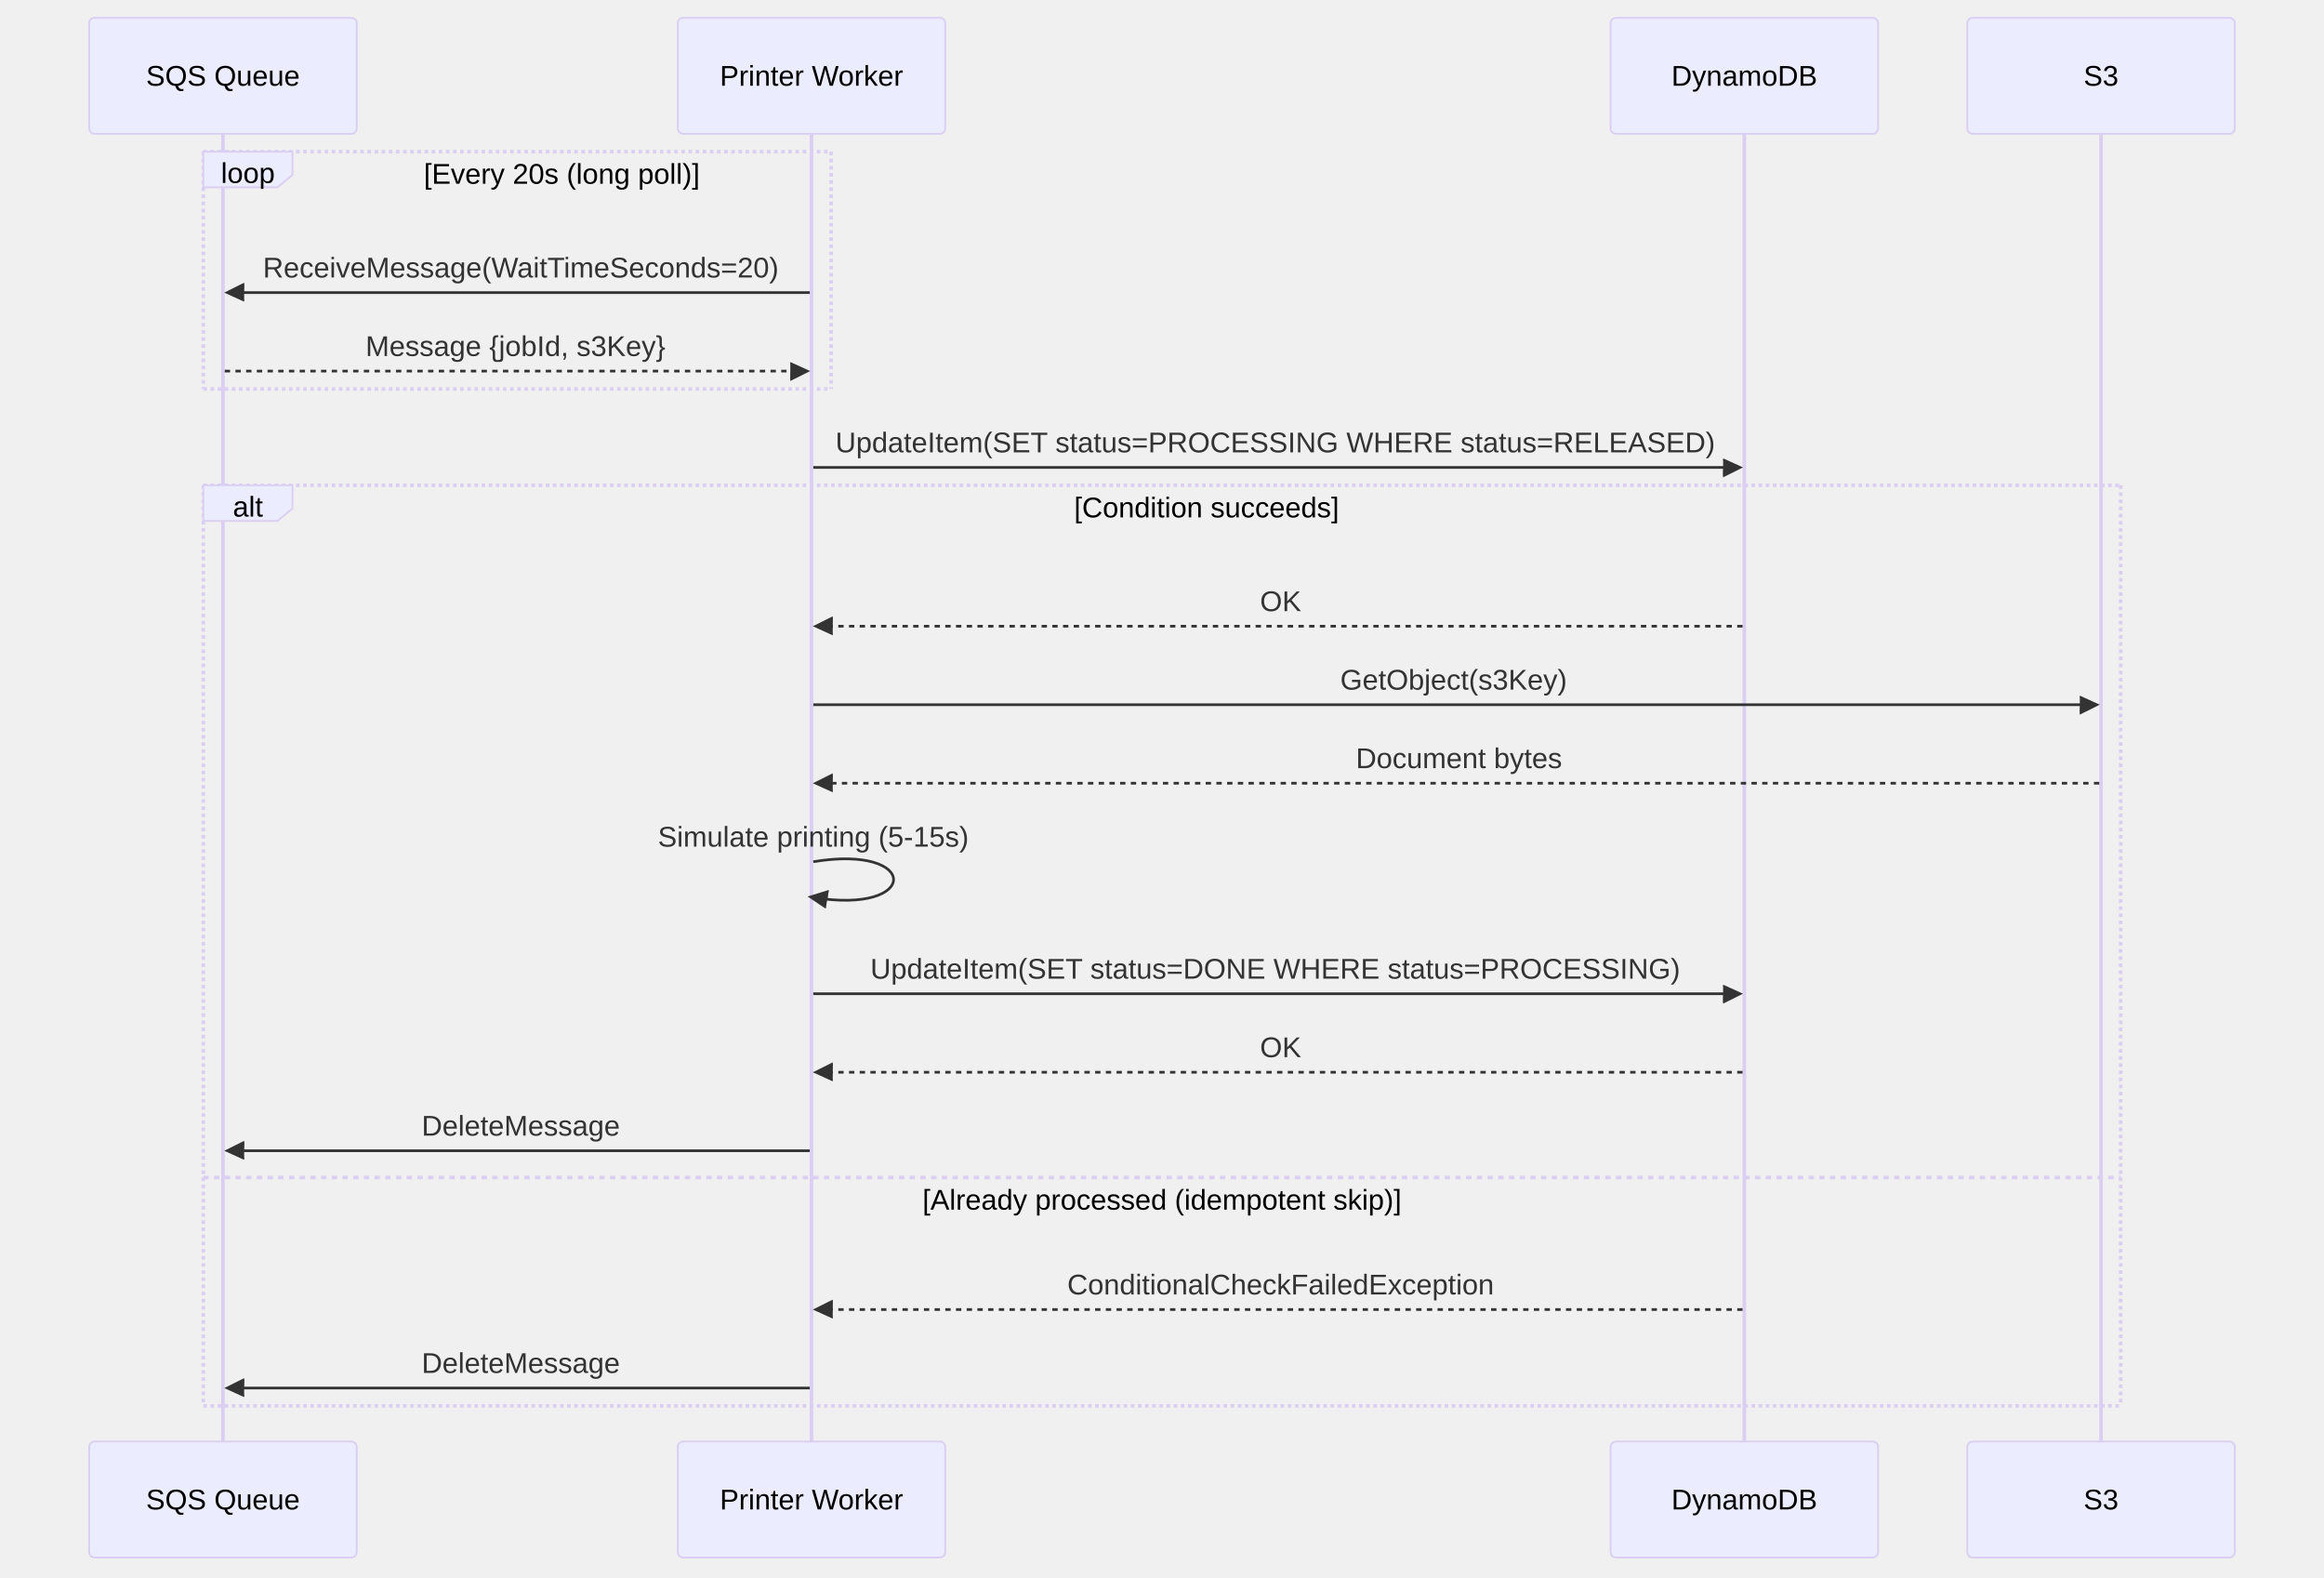
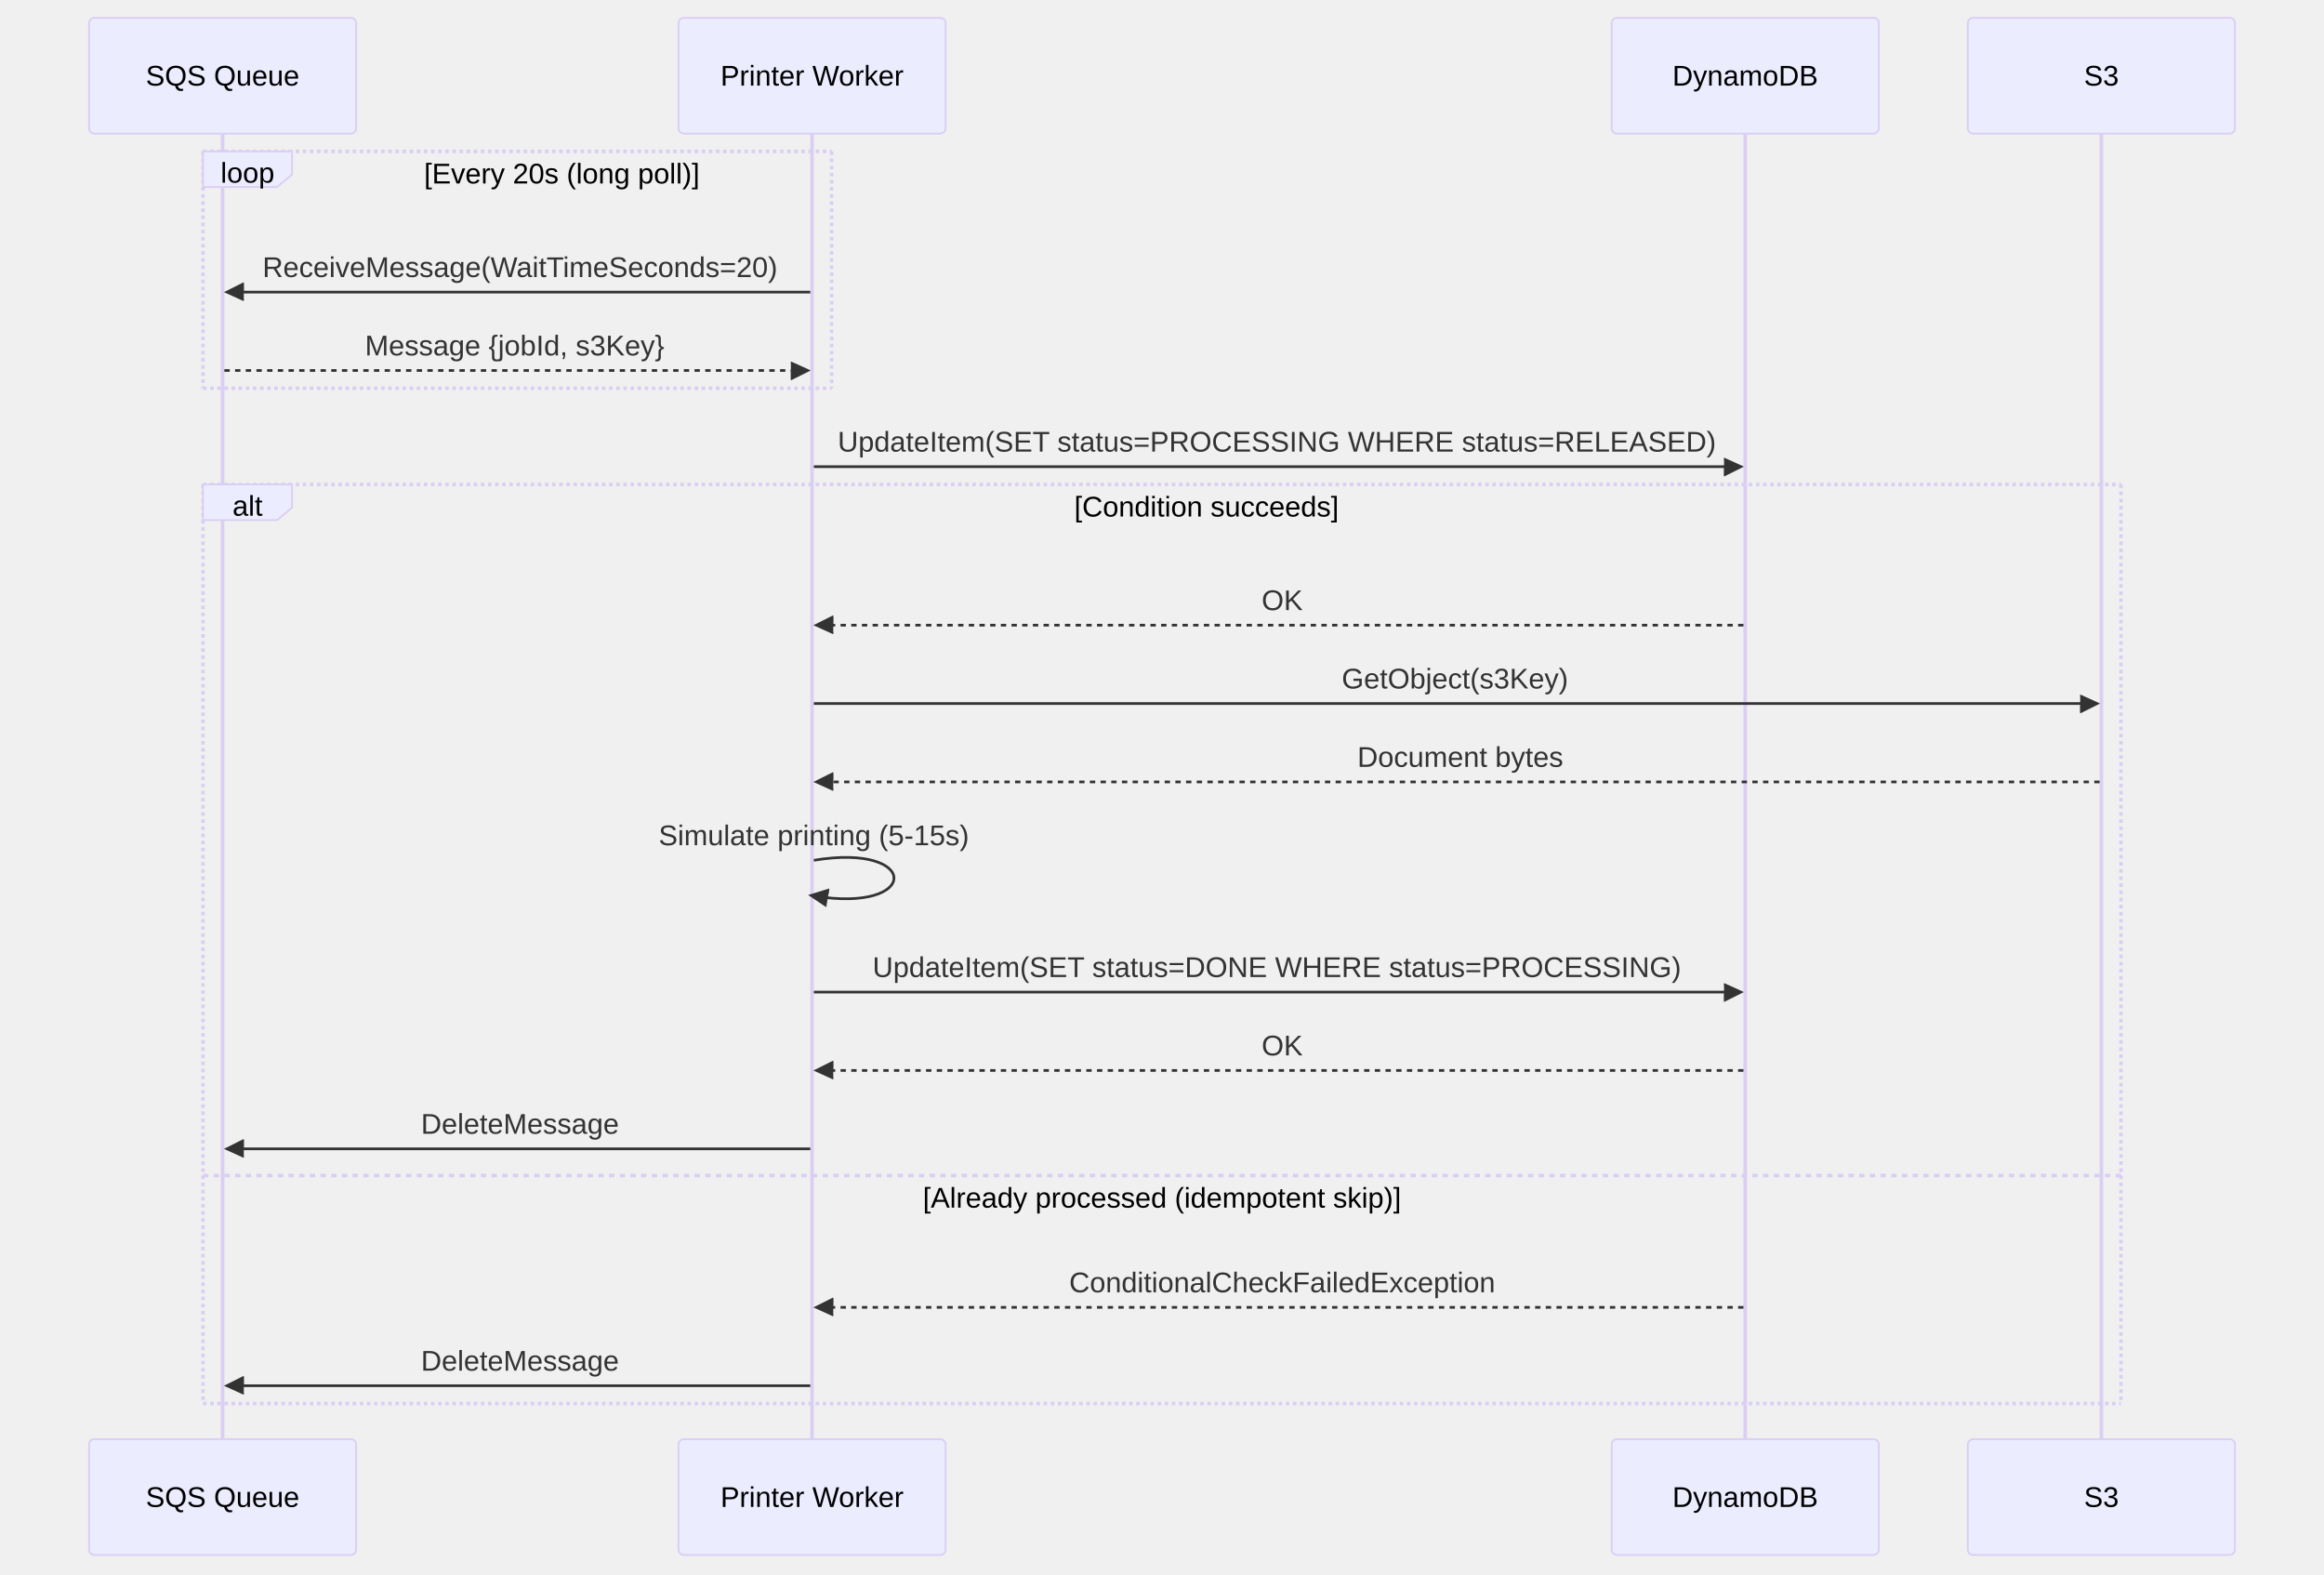
- <svg xmlns="http://www.w3.org/2000/svg" id="my-svg" width="100%" style="max-width: 1303px; background-color: transparent;" viewBox="-50 -10 1303 884" role="graphics-document document" aria-roledescription="sequence">
+ <svg xmlns="http://www.w3.org/2000/svg" id="my-svg" width="100%" style="max-width: 1305px; background-color: white;" viewBox="-50 -10 1305 884" role="graphics-document document" aria-roledescription="sequence">
  <g>
-     <rect x="1053" y="798" fill="#eaeaea" stroke="#666" width="150" height="65" name="S3" rx="3" ry="3" class="actor actor-bottom" />
-     <text x="1128" y="830.5" dominant-baseline="central" alignment-baseline="central" class="actor actor-box" style="text-anchor: middle; font-size: 16px; font-weight: 400;">
-       <tspan x="1128" dy="0">S3</tspan>
+     <rect x="1055" y="798" fill="#eaeaea" stroke="#666" width="150" height="65" name="S3" rx="3" ry="3" class="actor actor-bottom" />
+     <text x="1130" y="830.5" dominant-baseline="central" alignment-baseline="central" class="actor actor-box" style="text-anchor: middle; font-size: 16px; font-weight: 400;">
+       <tspan x="1130" dy="0">S3</tspan>
    </text>
  </g>
  <g>
-     <rect x="853" y="798" fill="#eaeaea" stroke="#666" width="150" height="65" name="DDB" rx="3" ry="3" class="actor actor-bottom" />
-     <text x="928" y="830.5" dominant-baseline="central" alignment-baseline="central" class="actor actor-box" style="text-anchor: middle; font-size: 16px; font-weight: 400;">
-       <tspan x="928" dy="0">DynamoDB</tspan>
+     <rect x="855" y="798" fill="#eaeaea" stroke="#666" width="150" height="65" name="DDB" rx="3" ry="3" class="actor actor-bottom" />
+     <text x="930" y="830.5" dominant-baseline="central" alignment-baseline="central" class="actor actor-box" style="text-anchor: middle; font-size: 16px; font-weight: 400;">
+       <tspan x="930" dy="0">DynamoDB</tspan>
    </text>
  </g>
  <g>
-     <rect x="330" y="798" fill="#eaeaea" stroke="#666" width="150" height="65" name="W" rx="3" ry="3" class="actor actor-bottom" />
-     <text x="405" y="830.5" dominant-baseline="central" alignment-baseline="central" class="actor actor-box" style="text-anchor: middle; font-size: 16px; font-weight: 400;">
-       <tspan x="405" dy="0">Printer Worker</tspan>
+     <rect x="331" y="798" fill="#eaeaea" stroke="#666" width="150" height="65" name="W" rx="3" ry="3" class="actor actor-bottom" />
+     <text x="406" y="830.5" dominant-baseline="central" alignment-baseline="central" class="actor actor-box" style="text-anchor: middle; font-size: 16px; font-weight: 400;">
+       <tspan x="406" dy="0">Printer Worker</tspan>
    </text>
  </g>
  <g>
    <rect x="0" y="798" fill="#eaeaea" stroke="#666" width="150" height="65" name="SQS" rx="3" ry="3" class="actor actor-bottom" />
    <text x="75" y="830.5" dominant-baseline="central" alignment-baseline="central" class="actor actor-box" style="text-anchor: middle; font-size: 16px; font-weight: 400;">
      <tspan x="75" dy="0">SQS Queue</tspan>
    </text>
  </g>
  <g>
-     <line id="actor3" x1="1128" y1="65" x2="1128" y2="798" class="actor-line 200" stroke-width="0.5px" stroke="#999" name="S3" />
+     <line id="actor3" x1="1130" y1="65" x2="1130" y2="798" class="actor-line 200" stroke-width="0.5px" stroke="#999" name="S3" />
    <g id="root-3">
-       <rect x="1053" y="0" fill="#eaeaea" stroke="#666" width="150" height="65" name="S3" rx="3" ry="3" class="actor actor-top" />
-       <text x="1128" y="32.5" dominant-baseline="central" alignment-baseline="central" class="actor actor-box" style="text-anchor: middle; font-size: 16px; font-weight: 400;">
-         <tspan x="1128" dy="0">S3</tspan>
+       <rect x="1055" y="0" fill="#eaeaea" stroke="#666" width="150" height="65" name="S3" rx="3" ry="3" class="actor actor-top" />
+       <text x="1130" y="32.5" dominant-baseline="central" alignment-baseline="central" class="actor actor-box" style="text-anchor: middle; font-size: 16px; font-weight: 400;">
+         <tspan x="1130" dy="0">S3</tspan>
      </text>
    </g>
  </g>
  <g>
-     <line id="actor2" x1="928" y1="65" x2="928" y2="798" class="actor-line 200" stroke-width="0.5px" stroke="#999" name="DDB" />
+     <line id="actor2" x1="930" y1="65" x2="930" y2="798" class="actor-line 200" stroke-width="0.5px" stroke="#999" name="DDB" />
    <g id="root-2">
-       <rect x="853" y="0" fill="#eaeaea" stroke="#666" width="150" height="65" name="DDB" rx="3" ry="3" class="actor actor-top" />
-       <text x="928" y="32.5" dominant-baseline="central" alignment-baseline="central" class="actor actor-box" style="text-anchor: middle; font-size: 16px; font-weight: 400;">
-         <tspan x="928" dy="0">DynamoDB</tspan>
+       <rect x="855" y="0" fill="#eaeaea" stroke="#666" width="150" height="65" name="DDB" rx="3" ry="3" class="actor actor-top" />
+       <text x="930" y="32.5" dominant-baseline="central" alignment-baseline="central" class="actor actor-box" style="text-anchor: middle; font-size: 16px; font-weight: 400;">
+         <tspan x="930" dy="0">DynamoDB</tspan>
      </text>
    </g>
  </g>
  <g>
-     <line id="actor1" x1="405" y1="65" x2="405" y2="798" class="actor-line 200" stroke-width="0.5px" stroke="#999" name="W" />
+     <line id="actor1" x1="406" y1="65" x2="406" y2="798" class="actor-line 200" stroke-width="0.5px" stroke="#999" name="W" />
    <g id="root-1">
-       <rect x="330" y="0" fill="#eaeaea" stroke="#666" width="150" height="65" name="W" rx="3" ry="3" class="actor actor-top" />
-       <text x="405" y="32.5" dominant-baseline="central" alignment-baseline="central" class="actor actor-box" style="text-anchor: middle; font-size: 16px; font-weight: 400;">
-         <tspan x="405" dy="0">Printer Worker</tspan>
+       <rect x="331" y="0" fill="#eaeaea" stroke="#666" width="150" height="65" name="W" rx="3" ry="3" class="actor actor-top" />
+       <text x="406" y="32.5" dominant-baseline="central" alignment-baseline="central" class="actor actor-box" style="text-anchor: middle; font-size: 16px; font-weight: 400;">
+         <tspan x="406" dy="0">Printer Worker</tspan>
      </text>
    </g>
  </g>
  <g>
    <line id="actor0" x1="75" y1="65" x2="75" y2="798" class="actor-line 200" stroke-width="0.5px" stroke="#999" name="SQS" />
    <g id="root-0">
      <rect x="0" y="0" fill="#eaeaea" stroke="#666" width="150" height="65" name="SQS" rx="3" ry="3" class="actor actor-top" />
      <text x="75" y="32.5" dominant-baseline="central" alignment-baseline="central" class="actor actor-box" style="text-anchor: middle; font-size: 16px; font-weight: 400;">
        <tspan x="75" dy="0">SQS Queue</tspan>
      </text>
    </g>
  </g>
  <style>#my-svg{font-family:"trebuchet ms",verdana,arial,sans-serif;font-size:16px;fill:#333;}@keyframes edge-animation-frame{from{stroke-dashoffset:0;}}@keyframes dash{to{stroke-dashoffset:0;}}#my-svg .edge-animation-slow{stroke-dasharray:9,5!important;stroke-dashoffset:900;animation:dash 50s linear infinite;stroke-linecap:round;}#my-svg .edge-animation-fast{stroke-dasharray:9,5!important;stroke-dashoffset:900;animation:dash 20s linear infinite;stroke-linecap:round;}#my-svg .error-icon{fill:#552222;}#my-svg .error-text{fill:#552222;stroke:#552222;}#my-svg .edge-thickness-normal{stroke-width:1px;}#my-svg .edge-thickness-thick{stroke-width:3.5px;}#my-svg .edge-pattern-solid{stroke-dasharray:0;}#my-svg .edge-thickness-invisible{stroke-width:0;fill:none;}#my-svg .edge-pattern-dashed{stroke-dasharray:3;}#my-svg .edge-pattern-dotted{stroke-dasharray:2;}#my-svg .marker{fill:#333333;stroke:#333333;}#my-svg .marker.cross{stroke:#333333;}#my-svg svg{font-family:"trebuchet ms",verdana,arial,sans-serif;font-size:16px;}#my-svg p{margin:0;}#my-svg .actor{stroke:hsl(259.626, 59.777%, 87.902%);fill:#ECECFF;}#my-svg text.actor&gt;tspan{fill:black;stroke:none;}#my-svg .actor-line{stroke:hsl(259.626, 59.777%, 87.902%);}#my-svg .innerArc{stroke-width:1.5;stroke-dasharray:none;}#my-svg .messageLine0{stroke-width:1.5;stroke-dasharray:none;stroke:#333;}#my-svg .messageLine1{stroke-width:1.5;stroke-dasharray:2,2;stroke:#333;}#my-svg #arrowhead path{fill:#333;stroke:#333;}#my-svg .sequenceNumber{fill:white;}#my-svg #sequencenumber{fill:#333;}#my-svg #crosshead path{fill:#333;stroke:#333;}#my-svg .messageText{fill:#333;stroke:none;}#my-svg .labelBox{stroke:hsl(259.626, 59.777%, 87.902%);fill:#ECECFF;}#my-svg .labelText,#my-svg .labelText&gt;tspan{fill:black;stroke:none;}#my-svg .loopText,#my-svg .loopText&gt;tspan{fill:black;stroke:none;}#my-svg .loopLine{stroke-width:2px;stroke-dasharray:2,2;stroke:hsl(259.626, 59.777%, 87.902%);fill:hsl(259.626, 59.777%, 87.902%);}#my-svg .note{stroke:#aaaa33;fill:#fff5ad;}#my-svg .noteText,#my-svg .noteText&gt;tspan{fill:black;stroke:none;}#my-svg .activation0{fill:#f4f4f4;stroke:#666;}#my-svg .activation1{fill:#f4f4f4;stroke:#666;}#my-svg .activation2{fill:#f4f4f4;stroke:#666;}#my-svg .actorPopupMenu{position:absolute;}#my-svg .actorPopupMenuPanel{position:absolute;fill:#ECECFF;box-shadow:0px 8px 16px 0px rgba(0,0,0,0.2);filter:drop-shadow(3px 5px 2px rgb(0 0 0 / 0.4));}#my-svg .actor-man line{stroke:hsl(259.626, 59.777%, 87.902%);fill:#ECECFF;}#my-svg .actor-man circle,#my-svg line{stroke:hsl(259.626, 59.777%, 87.902%);fill:#ECECFF;stroke-width:2px;}#my-svg :root{--mermaid-font-family:"trebuchet ms",verdana,arial,sans-serif;}</style>
  <g />
  <defs>
    <symbol id="computer" width="24" height="24">
      <path transform="scale(.5)" d="M2 2v13h20v-13h-20zm18 11h-16v-9h16v9zm-10.228 6l.466-1h3.524l.467 1h-4.457zm14.228 3h-24l2-6h2.104l-1.33 4h18.45l-1.297-4h2.073l2 6zm-5-10h-14v-7h14v7z" />
    </symbol>
  </defs>
  <defs>
    <symbol id="database" fill-rule="evenodd" clip-rule="evenodd">
      <path transform="scale(.5)" d="M12.258.001l.256.004.255.005.253.008.251.01.249.012.247.015.246.016.242.019.241.02.239.023.236.024.233.027.231.028.229.031.225.032.223.034.22.036.217.038.214.04.211.041.208.043.205.045.201.046.198.048.194.05.191.051.187.053.183.054.18.056.175.057.172.059.168.06.163.061.16.063.155.064.15.066.074.033.073.033.071.034.07.034.069.035.068.035.067.035.066.035.064.036.064.036.062.036.06.036.06.037.058.037.058.037.055.038.055.038.053.038.052.038.051.039.05.039.048.039.047.039.045.04.044.04.043.04.041.04.04.041.039.041.037.041.036.041.034.041.033.042.032.042.03.042.029.042.027.042.026.043.024.043.023.043.021.043.02.043.018.044.017.043.015.044.013.044.012.044.011.045.009.044.007.045.006.045.004.045.002.045.001.045v17l-.001.045-.002.045-.004.045-.006.045-.007.045-.009.044-.011.045-.012.044-.013.044-.015.044-.017.043-.018.044-.02.043-.021.043-.023.043-.024.043-.026.043-.027.042-.029.042-.03.042-.032.042-.033.042-.034.041-.036.041-.037.041-.039.041-.04.041-.041.04-.043.04-.044.04-.045.04-.047.039-.048.039-.05.039-.051.039-.052.038-.053.038-.055.038-.055.038-.058.037-.058.037-.06.037-.06.036-.062.036-.064.036-.064.036-.066.035-.067.035-.068.035-.069.035-.07.034-.071.034-.073.033-.074.033-.15.066-.155.064-.16.063-.163.061-.168.06-.172.059-.175.057-.18.056-.183.054-.187.053-.191.051-.194.05-.198.048-.201.046-.205.045-.208.043-.211.041-.214.04-.217.038-.22.036-.223.034-.225.032-.229.031-.231.028-.233.027-.236.024-.239.023-.241.02-.242.019-.246.016-.247.015-.249.012-.251.01-.253.008-.255.005-.256.004-.258.001-.258-.001-.256-.004-.255-.005-.253-.008-.251-.01-.249-.012-.247-.015-.245-.016-.243-.019-.241-.02-.238-.023-.236-.024-.234-.027-.231-.028-.228-.031-.226-.032-.223-.034-.22-.036-.217-.038-.214-.04-.211-.041-.208-.043-.204-.045-.201-.046-.198-.048-.195-.05-.19-.051-.187-.053-.184-.054-.179-.056-.176-.057-.172-.059-.167-.06-.164-.061-.159-.063-.155-.064-.151-.066-.074-.033-.072-.033-.072-.034-.07-.034-.069-.035-.068-.035-.067-.035-.066-.035-.064-.036-.063-.036-.062-.036-.061-.036-.06-.037-.058-.037-.057-.037-.056-.038-.055-.038-.053-.038-.052-.038-.051-.039-.049-.039-.049-.039-.046-.039-.046-.04-.044-.04-.043-.04-.041-.04-.04-.041-.039-.041-.037-.041-.036-.041-.034-.041-.033-.042-.032-.042-.03-.042-.029-.042-.027-.042-.026-.043-.024-.043-.023-.043-.021-.043-.02-.043-.018-.044-.017-.043-.015-.044-.013-.044-.012-.044-.011-.045-.009-.044-.007-.045-.006-.045-.004-.045-.002-.045-.001-.045v-17l.001-.045.002-.045.004-.045.006-.045.007-.045.009-.044.011-.045.012-.044.013-.044.015-.044.017-.043.018-.044.02-.043.021-.043.023-.043.024-.043.026-.043.027-.042.029-.042.03-.042.032-.042.033-.042.034-.041.036-.041.037-.041.039-.041.04-.041.041-.04.043-.04.044-.04.046-.04.046-.039.049-.039.049-.039.051-.039.052-.038.053-.038.055-.038.056-.038.057-.037.058-.037.06-.037.061-.036.062-.036.063-.036.064-.036.066-.035.067-.035.068-.035.069-.035.07-.034.072-.034.072-.033.074-.033.151-.066.155-.064.159-.063.164-.061.167-.06.172-.059.176-.057.179-.056.184-.054.187-.053.19-.051.195-.05.198-.048.201-.046.204-.045.208-.043.211-.041.214-.04.217-.038.22-.036.223-.034.226-.032.228-.031.231-.028.234-.027.236-.024.238-.023.241-.02.243-.019.245-.016.247-.015.249-.012.251-.01.253-.008.255-.005.256-.004.258-.001.258.001zm-9.258 20.499v.01l.001.021.003.021.004.022.005.021.006.022.007.022.009.023.01.022.011.023.012.023.013.023.015.023.016.024.017.023.018.024.019.024.021.024.022.025.023.024.024.025.052.049.056.05.061.051.066.051.07.051.075.051.079.052.084.052.088.052.092.052.097.052.102.051.105.052.11.052.114.051.119.051.123.051.127.05.131.05.135.05.139.048.144.049.147.047.152.047.155.047.16.045.163.045.167.043.171.043.176.041.178.041.183.039.187.039.19.037.194.035.197.035.202.033.204.031.209.03.212.029.216.027.219.025.222.024.226.021.23.02.233.018.236.016.24.015.243.012.246.01.249.008.253.005.256.004.259.001.26-.001.257-.004.254-.005.25-.008.247-.011.244-.012.241-.014.237-.016.233-.018.231-.021.226-.021.224-.024.22-.026.216-.027.212-.028.21-.031.205-.031.202-.034.198-.034.194-.036.191-.037.187-.039.183-.04.179-.04.175-.042.172-.043.168-.044.163-.045.16-.046.155-.046.152-.047.148-.048.143-.049.139-.049.136-.05.131-.05.126-.05.123-.051.118-.052.114-.051.11-.052.106-.052.101-.052.096-.052.092-.052.088-.053.083-.051.079-.052.074-.052.07-.051.065-.051.06-.051.056-.05.051-.05.023-.024.023-.025.021-.024.02-.024.019-.024.018-.024.017-.024.015-.023.014-.024.013-.023.012-.023.01-.023.01-.022.008-.022.006-.022.006-.022.004-.022.004-.021.001-.021.001-.021v-4.127l-.077.055-.08.053-.083.054-.085.053-.087.052-.09.052-.093.051-.095.05-.097.05-.1.049-.102.049-.105.048-.106.047-.109.047-.111.046-.114.045-.115.045-.118.044-.12.043-.122.042-.124.042-.126.041-.128.04-.13.04-.132.038-.134.038-.135.037-.138.037-.139.035-.142.035-.143.034-.144.033-.147.032-.148.031-.15.03-.151.03-.153.029-.154.027-.156.027-.158.026-.159.025-.161.024-.162.023-.163.022-.165.021-.166.02-.167.019-.169.018-.169.017-.171.016-.173.015-.173.014-.175.013-.175.012-.177.011-.178.01-.179.008-.179.008-.181.006-.182.005-.182.004-.184.003-.184.002h-.37l-.184-.002-.184-.003-.182-.004-.182-.005-.181-.006-.179-.008-.179-.008-.178-.01-.176-.011-.176-.012-.175-.013-.173-.014-.172-.015-.171-.016-.17-.017-.169-.018-.167-.019-.166-.02-.165-.021-.163-.022-.162-.023-.161-.024-.159-.025-.157-.026-.156-.027-.155-.027-.153-.029-.151-.03-.15-.03-.148-.031-.146-.032-.145-.033-.143-.034-.141-.035-.14-.035-.137-.037-.136-.037-.134-.038-.132-.038-.13-.04-.128-.04-.126-.041-.124-.042-.122-.042-.12-.044-.117-.043-.116-.045-.113-.045-.112-.046-.109-.047-.106-.047-.105-.048-.102-.049-.1-.049-.097-.05-.095-.05-.093-.052-.09-.051-.087-.052-.085-.053-.083-.054-.08-.054-.077-.054v4.127zm0-5.654v.011l.001.021.003.021.004.021.005.022.006.022.007.022.009.022.01.022.011.023.012.023.013.023.015.024.016.023.017.024.018.024.019.024.021.024.022.024.023.025.024.024.052.05.056.05.061.05.066.051.07.051.075.052.079.051.084.052.088.052.092.052.097.052.102.052.105.052.11.051.114.051.119.052.123.05.127.051.131.05.135.049.139.049.144.048.147.048.152.047.155.046.16.045.163.045.167.044.171.042.176.042.178.04.183.04.187.038.19.037.194.036.197.034.202.033.204.032.209.03.212.028.216.027.219.025.222.024.226.022.23.02.233.018.236.016.24.014.243.012.246.01.249.008.253.006.256.003.259.001.26-.001.257-.003.254-.006.25-.008.247-.01.244-.012.241-.015.237-.016.233-.018.231-.02.226-.022.224-.024.22-.025.216-.027.212-.029.21-.03.205-.032.202-.033.198-.035.194-.036.191-.037.187-.039.183-.039.179-.041.175-.042.172-.043.168-.044.163-.045.16-.045.155-.047.152-.047.148-.048.143-.048.139-.05.136-.049.131-.05.126-.051.123-.051.118-.051.114-.052.11-.052.106-.052.101-.052.096-.052.092-.052.088-.052.083-.052.079-.052.074-.051.07-.052.065-.051.06-.05.056-.051.051-.049.023-.025.023-.024.021-.025.02-.024.019-.024.018-.024.017-.024.015-.023.014-.023.013-.024.012-.022.01-.023.01-.023.008-.022.006-.022.006-.022.004-.021.004-.022.001-.021.001-.021v-4.139l-.077.054-.08.054-.083.054-.085.052-.087.053-.09.051-.093.051-.095.051-.097.05-.1.049-.102.049-.105.048-.106.047-.109.047-.111.046-.114.045-.115.044-.118.044-.12.044-.122.042-.124.042-.126.041-.128.04-.13.039-.132.039-.134.038-.135.037-.138.036-.139.036-.142.035-.143.033-.144.033-.147.033-.148.031-.15.03-.151.03-.153.028-.154.028-.156.027-.158.026-.159.025-.161.024-.162.023-.163.022-.165.021-.166.02-.167.019-.169.018-.169.017-.171.016-.173.015-.173.014-.175.013-.175.012-.177.011-.178.009-.179.009-.179.007-.181.007-.182.005-.182.004-.184.003-.184.002h-.37l-.184-.002-.184-.003-.182-.004-.182-.005-.181-.007-.179-.007-.179-.009-.178-.009-.176-.011-.176-.012-.175-.013-.173-.014-.172-.015-.171-.016-.17-.017-.169-.018-.167-.019-.166-.02-.165-.021-.163-.022-.162-.023-.161-.024-.159-.025-.157-.026-.156-.027-.155-.028-.153-.028-.151-.03-.15-.03-.148-.031-.146-.033-.145-.033-.143-.033-.141-.035-.14-.036-.137-.036-.136-.037-.134-.038-.132-.039-.13-.039-.128-.04-.126-.041-.124-.042-.122-.043-.12-.043-.117-.044-.116-.044-.113-.046-.112-.046-.109-.046-.106-.047-.105-.048-.102-.049-.1-.049-.097-.05-.095-.051-.093-.051-.09-.051-.087-.053-.085-.052-.083-.054-.08-.054-.077-.054v4.139zm0-5.666v.011l.001.02.003.022.004.021.005.022.006.021.007.022.009.023.01.022.011.023.012.023.013.023.015.023.016.024.017.024.018.023.019.024.021.025.022.024.023.024.024.025.052.05.056.05.061.05.066.051.07.051.075.052.079.051.084.052.088.052.092.052.097.052.102.052.105.051.11.052.114.051.119.051.123.051.127.05.131.05.135.05.139.049.144.048.147.048.152.047.155.046.16.045.163.045.167.043.171.043.176.042.178.04.183.04.187.038.19.037.194.036.197.034.202.033.204.032.209.03.212.028.216.027.219.025.222.024.226.021.23.02.233.018.236.017.24.014.243.012.246.01.249.008.253.006.256.003.259.001.26-.001.257-.003.254-.006.25-.008.247-.01.244-.013.241-.014.237-.016.233-.018.231-.02.226-.022.224-.024.22-.025.216-.027.212-.029.21-.03.205-.032.202-.033.198-.035.194-.036.191-.037.187-.039.183-.039.179-.041.175-.042.172-.043.168-.044.163-.045.16-.045.155-.047.152-.047.148-.048.143-.049.139-.049.136-.049.131-.051.126-.05.123-.051.118-.052.114-.051.11-.052.106-.052.101-.052.096-.052.092-.052.088-.052.083-.052.079-.052.074-.052.07-.051.065-.051.06-.051.056-.05.051-.049.023-.025.023-.025.021-.024.02-.024.019-.024.018-.024.017-.024.015-.023.014-.024.013-.023.012-.023.01-.022.01-.023.008-.022.006-.022.006-.022.004-.022.004-.021.001-.021.001-.021v-4.153l-.077.054-.08.054-.083.053-.085.053-.087.053-.09.051-.093.051-.095.051-.097.05-.1.049-.102.048-.105.048-.106.048-.109.046-.111.046-.114.046-.115.044-.118.044-.12.043-.122.043-.124.042-.126.041-.128.04-.13.039-.132.039-.134.038-.135.037-.138.036-.139.036-.142.034-.143.034-.144.033-.147.032-.148.032-.15.03-.151.03-.153.028-.154.028-.156.027-.158.026-.159.024-.161.024-.162.023-.163.023-.165.021-.166.02-.167.019-.169.018-.169.017-.171.016-.173.015-.173.014-.175.013-.175.012-.177.01-.178.01-.179.009-.179.007-.181.006-.182.006-.182.004-.184.003-.184.001-.185.001-.185-.001-.184-.001-.184-.003-.182-.004-.182-.006-.181-.006-.179-.007-.179-.009-.178-.01-.176-.01-.176-.012-.175-.013-.173-.014-.172-.015-.171-.016-.17-.017-.169-.018-.167-.019-.166-.02-.165-.021-.163-.023-.162-.023-.161-.024-.159-.024-.157-.026-.156-.027-.155-.028-.153-.028-.151-.03-.15-.03-.148-.032-.146-.032-.145-.033-.143-.034-.141-.034-.14-.036-.137-.036-.136-.037-.134-.038-.132-.039-.13-.039-.128-.041-.126-.041-.124-.041-.122-.043-.12-.043-.117-.044-.116-.044-.113-.046-.112-.046-.109-.046-.106-.048-.105-.048-.102-.048-.1-.05-.097-.049-.095-.051-.093-.051-.09-.052-.087-.052-.085-.053-.083-.053-.08-.054-.077-.054v4.153zm8.74-8.179l-.257.004-.254.005-.25.008-.247.011-.244.012-.241.014-.237.016-.233.018-.231.021-.226.022-.224.023-.22.026-.216.027-.212.028-.21.031-.205.032-.202.033-.198.034-.194.036-.191.038-.187.038-.183.04-.179.041-.175.042-.172.043-.168.043-.163.045-.16.046-.155.046-.152.048-.148.048-.143.048-.139.049-.136.05-.131.05-.126.051-.123.051-.118.051-.114.052-.11.052-.106.052-.101.052-.096.052-.092.052-.088.052-.083.052-.079.052-.074.051-.07.052-.065.051-.06.05-.056.05-.051.05-.023.025-.023.024-.021.024-.02.025-.019.024-.018.024-.017.023-.015.024-.014.023-.013.023-.012.023-.01.023-.01.022-.008.022-.006.023-.006.021-.004.022-.004.021-.001.021-.001.021.001.021.001.021.004.021.004.022.006.021.006.023.008.022.01.022.01.023.012.023.013.023.014.023.015.024.017.023.018.024.019.024.02.025.021.024.023.024.023.025.051.05.056.05.06.05.065.051.07.052.074.051.079.052.083.052.088.052.092.052.096.052.101.052.106.052.11.052.114.052.118.051.123.051.126.051.131.05.136.05.139.049.143.048.148.048.152.048.155.046.16.046.163.045.168.043.172.043.175.042.179.041.183.04.187.038.191.038.194.036.198.034.202.033.205.032.21.031.212.028.216.027.22.026.224.023.226.022.231.021.233.018.237.016.241.014.244.012.247.011.25.008.254.005.257.004.26.001.26-.001.257-.004.254-.005.25-.008.247-.011.244-.012.241-.014.237-.016.233-.018.231-.021.226-.022.224-.023.22-.026.216-.027.212-.028.21-.031.205-.032.202-.033.198-.034.194-.036.191-.038.187-.038.183-.04.179-.041.175-.042.172-.043.168-.043.163-.045.16-.046.155-.046.152-.048.148-.048.143-.048.139-.049.136-.05.131-.05.126-.051.123-.051.118-.051.114-.052.11-.052.106-.052.101-.052.096-.052.092-.052.088-.052.083-.052.079-.052.074-.051.07-.052.065-.051.06-.05.056-.05.051-.05.023-.025.023-.024.021-.024.02-.025.019-.024.018-.024.017-.023.015-.024.014-.023.013-.023.012-.023.01-.023.01-.022.008-.022.006-.023.006-.021.004-.022.004-.021.001-.021.001-.021-.001-.021-.001-.021-.004-.021-.004-.022-.006-.021-.006-.023-.008-.022-.01-.022-.01-.023-.012-.023-.013-.023-.014-.023-.015-.024-.017-.023-.018-.024-.019-.024-.02-.025-.021-.024-.023-.024-.023-.025-.051-.05-.056-.05-.06-.05-.065-.051-.07-.052-.074-.051-.079-.052-.083-.052-.088-.052-.092-.052-.096-.052-.101-.052-.106-.052-.11-.052-.114-.052-.118-.051-.123-.051-.126-.051-.131-.05-.136-.05-.139-.049-.143-.048-.148-.048-.152-.048-.155-.046-.16-.046-.163-.045-.168-.043-.172-.043-.175-.042-.179-.041-.183-.04-.187-.038-.191-.038-.194-.036-.198-.034-.202-.033-.205-.032-.21-.031-.212-.028-.216-.027-.22-.026-.224-.023-.226-.022-.231-.021-.233-.018-.237-.016-.241-.014-.244-.012-.247-.011-.25-.008-.254-.005-.257-.004-.26-.001-.26.001z" />
    </symbol>
  </defs>
  <defs>
    <symbol id="clock" width="24" height="24">
      <path transform="scale(.5)" d="M12 2c5.514 0 10 4.486 10 10s-4.486 10-10 10-10-4.486-10-10 4.486-10 10-10zm0-2c-6.627 0-12 5.373-12 12s5.373 12 12 12 12-5.373 12-12-5.373-12-12-12zm5.848 12.459c.202.038.202.333.001.372-1.907.361-6.045 1.111-6.547 1.111-.719 0-1.301-.582-1.301-1.301 0-.512.77-5.447 1.125-7.445.034-.192.312-.181.343.014l.985 6.238 5.394 1.011z" />
    </symbol>
  </defs>
  <defs>
    <marker id="arrowhead" refX="7.9" refY="5" markerUnits="userSpaceOnUse" markerWidth="12" markerHeight="12" orient="auto-start-reverse">
      <path d="M -1 0 L 10 5 L 0 10 z" />
    </marker>
  </defs>
  <defs>
    <marker id="crosshead" markerWidth="15" markerHeight="8" orient="auto" refX="4" refY="4.5">
      <path fill="none" stroke="#000000" stroke-width="1pt" d="M 1,2 L 6,7 M 6,2 L 1,7" style="stroke-dasharray: 0, 0;" />
    </marker>
  </defs>
  <defs>
    <marker id="filled-head" refX="15.5" refY="7" markerWidth="20" markerHeight="28" orient="auto">
      <path d="M 18,7 L9,13 L14,7 L9,1 Z" />
    </marker>
  </defs>
  <defs>
    <marker id="sequencenumber" refX="15" refY="15" markerWidth="60" markerHeight="40" orient="auto">
      <circle cx="15" cy="15" r="6" />
    </marker>
  </defs>
  <defs>
    <marker id="solidTopArrowHead" refX="7.9" refY="7.25" markerUnits="userSpaceOnUse" markerWidth="12" markerHeight="12" orient="auto-start-reverse">
      <path d="M 0 0 L 10 8 L 0 8 z" />
    </marker>
  </defs>
  <defs>
    <marker id="solidBottomArrowHead" refX="7.9" refY="0.75" markerUnits="userSpaceOnUse" markerWidth="12" markerHeight="12" orient="auto-start-reverse">
      <path d="M 0 0 L 10 0 L 0 8 z" />
    </marker>
  </defs>
  <defs>
    <marker id="stickTopArrowHead" refX="7.5" refY="7" markerUnits="userSpaceOnUse" markerWidth="12" markerHeight="12" orient="auto-start-reverse">
      <path d="M 0 0 L 7 7" stroke="black" stroke-width="1.5" fill="none" />
    </marker>
  </defs>
  <defs>
    <marker id="stickBottomArrowHead" refX="7.5" refY="0" markerUnits="userSpaceOnUse" markerWidth="12" markerHeight="12" orient="auto-start-reverse">
      <path d="M 0 7 L 7 0" stroke="black" stroke-width="1.5" fill="none" />
    </marker>
  </defs>
  <g>
-     <line x1="64" y1="75" x2="416" y2="75" class="loopLine" />
-     <line x1="416" y1="75" x2="416" y2="208" class="loopLine" />
-     <line x1="64" y1="208" x2="416" y2="208" class="loopLine" />
+     <line x1="64" y1="75" x2="417" y2="75" class="loopLine" />
+     <line x1="417" y1="75" x2="417" y2="208" class="loopLine" />
+     <line x1="64" y1="208" x2="417" y2="208" class="loopLine" />
    <line x1="64" y1="75" x2="64" y2="208" class="loopLine" />
    <polygon points="64,75 114,75 114,88 105.6,95 64,95" class="labelBox" />
    <text x="89" y="88" text-anchor="middle" dominant-baseline="middle" alignment-baseline="middle" class="labelText" style="font-size: 16px; font-weight: 400;">loop</text>
-     <text x="265" y="93" text-anchor="middle" class="loopText" style="font-size: 16px; font-weight: 400;">
-       <tspan x="265">[Every 20s (long poll)]</tspan>
+     <text x="265.5" y="93" text-anchor="middle" class="loopText" style="font-size: 16px; font-weight: 400;">
+       <tspan x="265.5">[Every 20s (long poll)]</tspan>
    </text>
  </g>
  <g>
-     <line x1="64" y1="262" x2="1139" y2="262" class="loopLine" />
-     <line x1="1139" y1="262" x2="1139" y2="778" class="loopLine" />
-     <line x1="64" y1="778" x2="1139" y2="778" class="loopLine" />
+     <line x1="64" y1="262" x2="1141" y2="262" class="loopLine" />
+     <line x1="1141" y1="262" x2="1141" y2="778" class="loopLine" />
+     <line x1="64" y1="778" x2="1141" y2="778" class="loopLine" />
    <line x1="64" y1="262" x2="64" y2="778" class="loopLine" />
-     <line x1="64" y1="650" x2="1139" y2="650" class="loopLine" style="stroke-dasharray: 3, 3;" />
+     <line x1="64" y1="650" x2="1141" y2="650" class="loopLine" style="stroke-dasharray: 3, 3;" />
    <polygon points="64,262 114,262 114,275 105.6,282 64,282" class="labelBox" />
    <text x="89" y="275" text-anchor="middle" dominant-baseline="middle" alignment-baseline="middle" class="labelText" style="font-size: 16px; font-weight: 400;">alt</text>
-     <text x="626.5" y="280" text-anchor="middle" class="loopText" style="font-size: 16px; font-weight: 400;">
-       <tspan x="626.5">[Condition succeeds]</tspan>
+     <text x="627.5" y="280" text-anchor="middle" class="loopText" style="font-size: 16px; font-weight: 400;">
+       <tspan x="627.5">[Condition succeeds]</tspan>
    </text>
-     <text x="601.5" y="668" text-anchor="middle" class="loopText" style="font-size: 16px; font-weight: 400;">[Already processed (idempotent skip)]</text>
+     <text x="602.5" y="668" text-anchor="middle" class="loopText" style="font-size: 16px; font-weight: 400;">[Already processed (idempotent skip)]</text>
  </g>
  <text x="242" y="125" text-anchor="middle" dominant-baseline="middle" alignment-baseline="middle" class="messageText" dy="1em" style="font-size: 16px; font-weight: 400;">ReceiveMessage(WaitTimeSeconds=20)</text>
-   <line x1="404" y1="154" x2="79" y2="154" class="messageLine0" stroke-width="2" stroke="none" marker-end="url(#arrowhead)" style="fill: none;" />
+   <line x1="405" y1="154" x2="79" y2="154" class="messageLine0" stroke-width="2" stroke="none" marker-end="url(#arrowhead)" style="fill: none;" />
  <text x="239" y="169" text-anchor="middle" dominant-baseline="middle" alignment-baseline="middle" class="messageText" dy="1em" style="font-size: 16px; font-weight: 400;">Message {jobId, s3Key}</text>
-   <line x1="76" y1="198" x2="401" y2="198" class="messageLine1" stroke-width="2" stroke="none" marker-end="url(#arrowhead)" style="stroke-dasharray: 3, 3; fill: none;" />
-   <text x="665" y="223" text-anchor="middle" dominant-baseline="middle" alignment-baseline="middle" class="messageText" dy="1em" style="font-size: 16px; font-weight: 400;">UpdateItem(SET status=PROCESSING WHERE status=RELEASED)</text>
-   <line x1="406" y1="252" x2="924" y2="252" class="messageLine0" stroke-width="2" stroke="none" marker-end="url(#arrowhead)" style="fill: none;" />
-   <text x="668" y="312" text-anchor="middle" dominant-baseline="middle" alignment-baseline="middle" class="messageText" dy="1em" style="font-size: 16px; font-weight: 400;">OK</text>
-   <line x1="927" y1="341" x2="409" y2="341" class="messageLine1" stroke-width="2" stroke="none" marker-end="url(#arrowhead)" style="stroke-dasharray: 3, 3; fill: none;" />
-   <text x="765" y="356" text-anchor="middle" dominant-baseline="middle" alignment-baseline="middle" class="messageText" dy="1em" style="font-size: 16px; font-weight: 400;">GetObject(s3Key)</text>
-   <line x1="406" y1="385" x2="1124" y2="385" class="messageLine0" stroke-width="2" stroke="none" marker-end="url(#arrowhead)" style="fill: none;" />
-   <text x="768" y="400" text-anchor="middle" dominant-baseline="middle" alignment-baseline="middle" class="messageText" dy="1em" style="font-size: 16px; font-weight: 400;">Document bytes</text>
-   <line x1="1127" y1="429" x2="409" y2="429" class="messageLine1" stroke-width="2" stroke="none" marker-end="url(#arrowhead)" style="stroke-dasharray: 3, 3; fill: none;" />
-   <text x="406" y="444" text-anchor="middle" dominant-baseline="middle" alignment-baseline="middle" class="messageText" dy="1em" style="font-size: 16px; font-weight: 400;">Simulate printing (5-15s)</text>
-   <path d="M 406,473 C 466,463 466,503 406,493" class="messageLine0" stroke-width="2" stroke="none" marker-end="url(#arrowhead)" style="fill: none;" />
-   <text x="665" y="518" text-anchor="middle" dominant-baseline="middle" alignment-baseline="middle" class="messageText" dy="1em" style="font-size: 16px; font-weight: 400;">UpdateItem(SET status=DONE WHERE status=PROCESSING)</text>
-   <line x1="406" y1="547" x2="924" y2="547" class="messageLine0" stroke-width="2" stroke="none" marker-end="url(#arrowhead)" style="fill: none;" />
-   <text x="668" y="562" text-anchor="middle" dominant-baseline="middle" alignment-baseline="middle" class="messageText" dy="1em" style="font-size: 16px; font-weight: 400;">OK</text>
-   <line x1="927" y1="591" x2="409" y2="591" class="messageLine1" stroke-width="2" stroke="none" marker-end="url(#arrowhead)" style="stroke-dasharray: 3, 3; fill: none;" />
+   <line x1="76" y1="198" x2="402" y2="198" class="messageLine1" stroke-width="2" stroke="none" marker-end="url(#arrowhead)" style="stroke-dasharray: 3, 3; fill: none;" />
+   <text x="667" y="223" text-anchor="middle" dominant-baseline="middle" alignment-baseline="middle" class="messageText" dy="1em" style="font-size: 16px; font-weight: 400;">UpdateItem(SET status=PROCESSING WHERE status=RELEASED)</text>
+   <line x1="407" y1="252" x2="926" y2="252" class="messageLine0" stroke-width="2" stroke="none" marker-end="url(#arrowhead)" style="fill: none;" />
+   <text x="670" y="312" text-anchor="middle" dominant-baseline="middle" alignment-baseline="middle" class="messageText" dy="1em" style="font-size: 16px; font-weight: 400;">OK</text>
+   <line x1="929" y1="341" x2="410" y2="341" class="messageLine1" stroke-width="2" stroke="none" marker-end="url(#arrowhead)" style="stroke-dasharray: 3, 3; fill: none;" />
+   <text x="767" y="356" text-anchor="middle" dominant-baseline="middle" alignment-baseline="middle" class="messageText" dy="1em" style="font-size: 16px; font-weight: 400;">GetObject(s3Key)</text>
+   <line x1="407" y1="385" x2="1126" y2="385" class="messageLine0" stroke-width="2" stroke="none" marker-end="url(#arrowhead)" style="fill: none;" />
+   <text x="770" y="400" text-anchor="middle" dominant-baseline="middle" alignment-baseline="middle" class="messageText" dy="1em" style="font-size: 16px; font-weight: 400;">Document bytes</text>
+   <line x1="1129" y1="429" x2="410" y2="429" class="messageLine1" stroke-width="2" stroke="none" marker-end="url(#arrowhead)" style="stroke-dasharray: 3, 3; fill: none;" />
+   <text x="407" y="444" text-anchor="middle" dominant-baseline="middle" alignment-baseline="middle" class="messageText" dy="1em" style="font-size: 16px; font-weight: 400;">Simulate printing (5-15s)</text>
+   <path d="M 407,473 C 467,463 467,503 407,493" class="messageLine0" stroke-width="2" stroke="none" marker-end="url(#arrowhead)" style="fill: none;" />
+   <text x="667" y="518" text-anchor="middle" dominant-baseline="middle" alignment-baseline="middle" class="messageText" dy="1em" style="font-size: 16px; font-weight: 400;">UpdateItem(SET status=DONE WHERE status=PROCESSING)</text>
+   <line x1="407" y1="547" x2="926" y2="547" class="messageLine0" stroke-width="2" stroke="none" marker-end="url(#arrowhead)" style="fill: none;" />
+   <text x="670" y="562" text-anchor="middle" dominant-baseline="middle" alignment-baseline="middle" class="messageText" dy="1em" style="font-size: 16px; font-weight: 400;">OK</text>
+   <line x1="929" y1="591" x2="410" y2="591" class="messageLine1" stroke-width="2" stroke="none" marker-end="url(#arrowhead)" style="stroke-dasharray: 3, 3; fill: none;" />
  <text x="242" y="606" text-anchor="middle" dominant-baseline="middle" alignment-baseline="middle" class="messageText" dy="1em" style="font-size: 16px; font-weight: 400;">DeleteMessage</text>
-   <line x1="404" y1="635" x2="79" y2="635" class="messageLine0" stroke-width="2" stroke="none" marker-end="url(#arrowhead)" style="fill: none;" />
-   <text x="668" y="695" text-anchor="middle" dominant-baseline="middle" alignment-baseline="middle" class="messageText" dy="1em" style="font-size: 16px; font-weight: 400;">ConditionalCheckFailedException</text>
-   <line x1="927" y1="724" x2="409" y2="724" class="messageLine1" stroke-width="2" stroke="none" marker-end="url(#arrowhead)" style="stroke-dasharray: 3, 3; fill: none;" />
+   <line x1="405" y1="635" x2="79" y2="635" class="messageLine0" stroke-width="2" stroke="none" marker-end="url(#arrowhead)" style="fill: none;" />
+   <text x="670" y="695" text-anchor="middle" dominant-baseline="middle" alignment-baseline="middle" class="messageText" dy="1em" style="font-size: 16px; font-weight: 400;">ConditionalCheckFailedException</text>
+   <line x1="929" y1="724" x2="410" y2="724" class="messageLine1" stroke-width="2" stroke="none" marker-end="url(#arrowhead)" style="stroke-dasharray: 3, 3; fill: none;" />
  <text x="242" y="739" text-anchor="middle" dominant-baseline="middle" alignment-baseline="middle" class="messageText" dy="1em" style="font-size: 16px; font-weight: 400;">DeleteMessage</text>
-   <line x1="404" y1="768" x2="79" y2="768" class="messageLine0" stroke-width="2" stroke="none" marker-end="url(#arrowhead)" style="fill: none;" />
+   <line x1="405" y1="768" x2="79" y2="768" class="messageLine0" stroke-width="2" stroke="none" marker-end="url(#arrowhead)" style="fill: none;" />
</svg>
